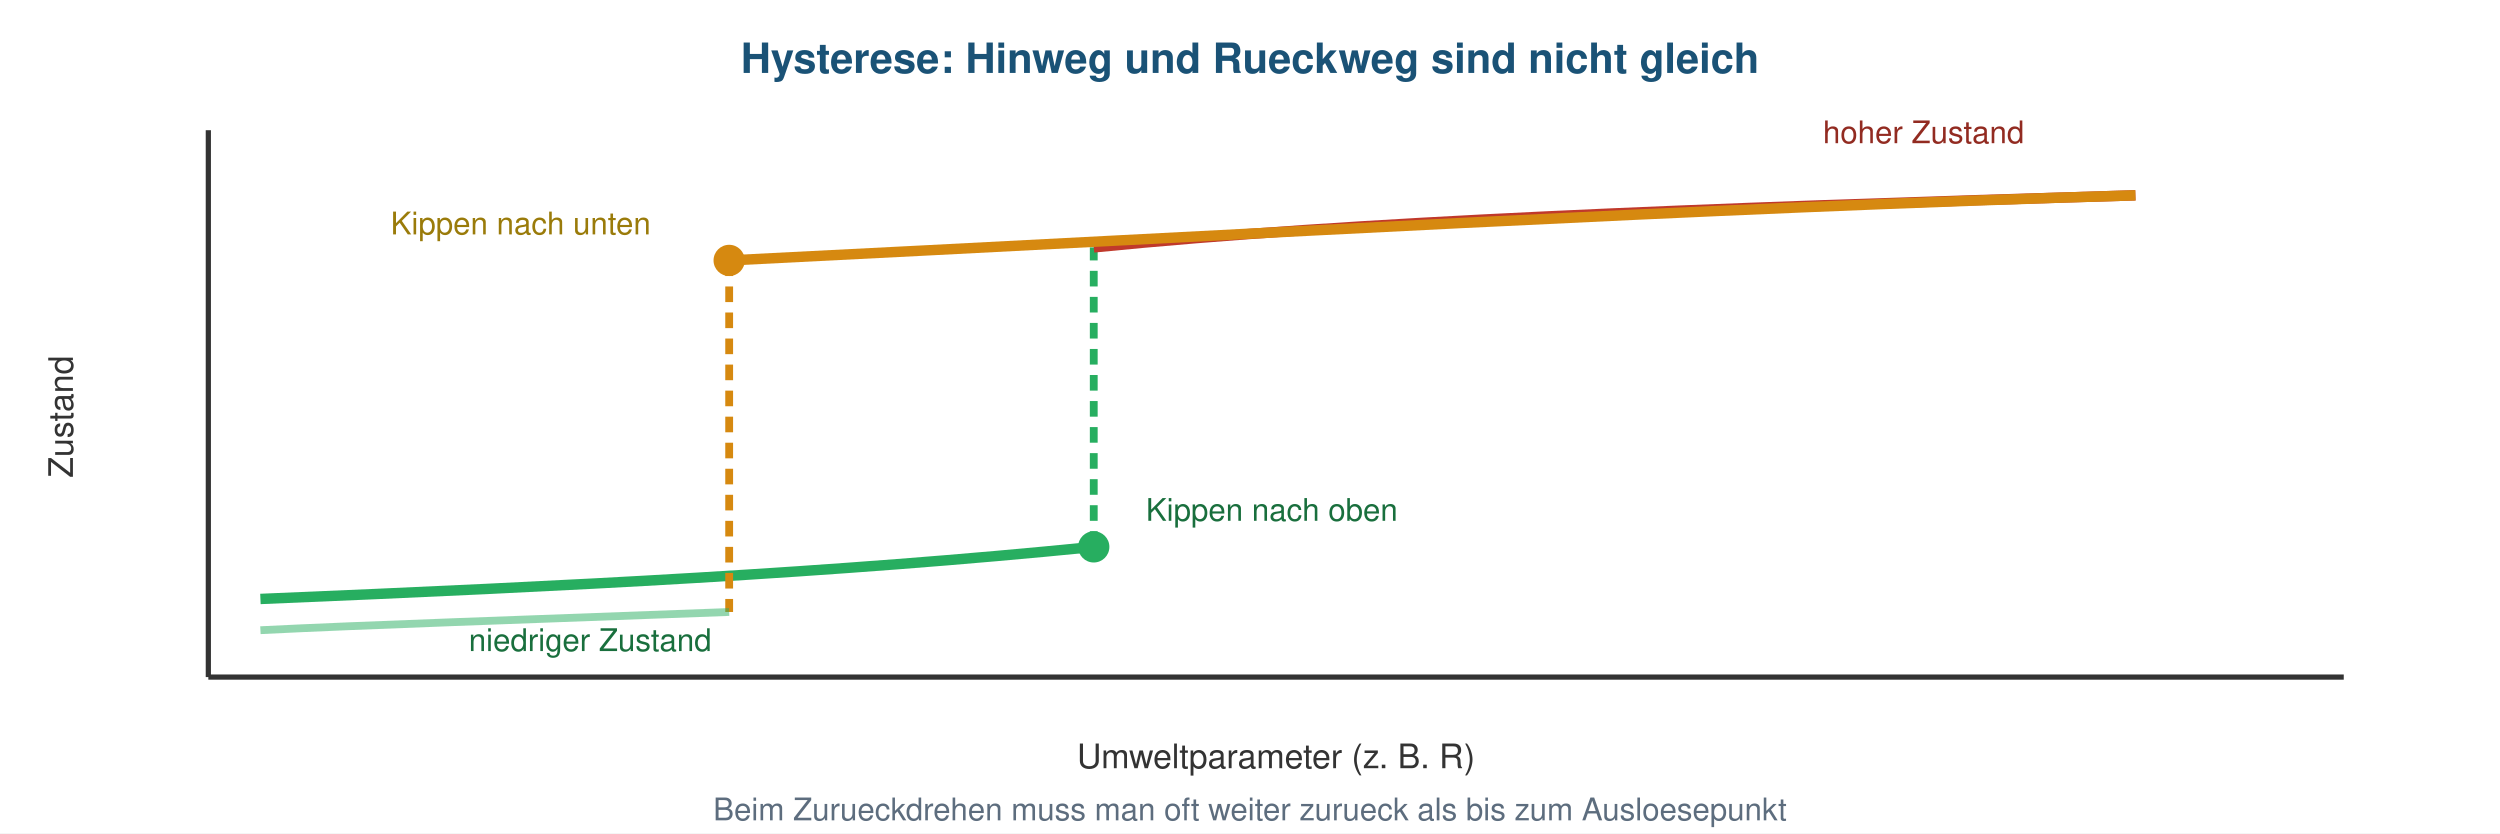
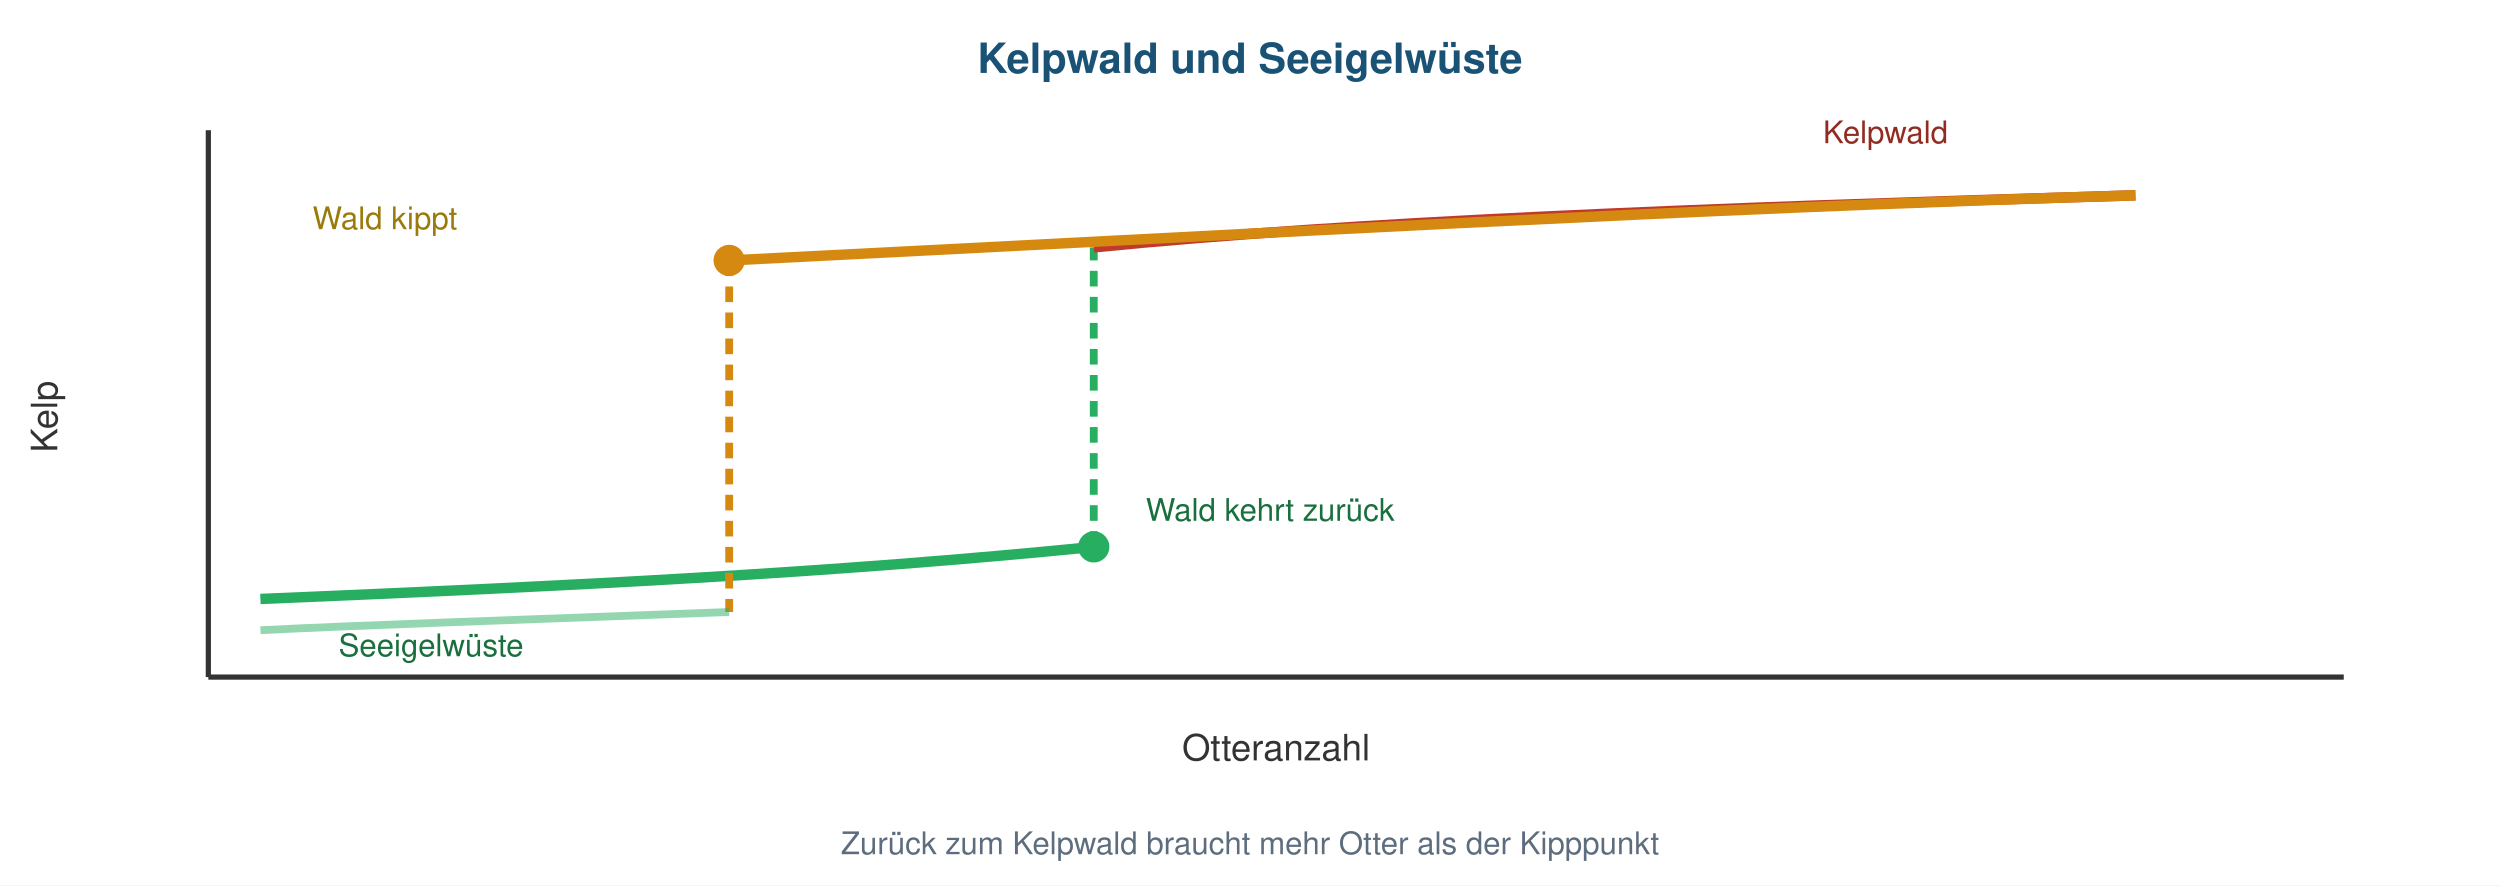
- <svg xmlns="http://www.w3.org/2000/svg" width="960" height="320" viewBox="0 0 960 320">
-   <rect width="960" height="320" fill="white" />
-   <text x="480" y="28" text-anchor="middle" font-family="Helvetica, Arial, sans-serif" font-size="16" font-weight="bold" fill="#1a5276">Hysterese: Hinweg und Rueckweg sind nicht gleich</text>
+ <svg xmlns="http://www.w3.org/2000/svg" width="960" height="340" viewBox="0 0 960 340">
+   <rect width="960" height="340" fill="white" />
+   <text x="480" y="28" text-anchor="middle" font-family="Helvetica, Arial, sans-serif" font-size="16" font-weight="bold" fill="#1a5276">Kelpwald und Seeigelwüste</text>
  <line x1="80" y1="260" x2="900" y2="260" stroke="#333" stroke-width="2" />
  <line x1="80" y1="260" x2="80" y2="50" stroke="#333" stroke-width="2" />
-   <text x="490" y="295" text-anchor="middle" font-family="Helvetica, Arial, sans-serif" font-size="13" fill="#333">Umweltparameter (z. B. R)</text>
-   <text x="28" y="160" text-anchor="middle" font-family="Helvetica, Arial, sans-serif" font-size="13" fill="#333" transform="rotate(-90 28 160)">Zustand</text>
+   <text x="490" y="292" text-anchor="middle" font-family="Helvetica, Arial, sans-serif" font-size="14" fill="#333">Otteranzahl</text>
+   <text x="22" y="160" text-anchor="middle" font-family="Helvetica, Arial, sans-serif" font-size="14" fill="#333" transform="rotate(-90 22 160)">Kelp</text>
  <path d="M 100 230 C 220 225, 320 220, 420 210" fill="none" stroke="#27ae60" stroke-width="4" />
  <path d="M 420 210 L 420 95" fill="none" stroke="#27ae60" stroke-width="3" stroke-dasharray="6 4" />
  <path d="M 420 95 C 520 85, 650 80, 820 75" fill="none" stroke="#c0392b" stroke-width="4" />
  <path d="M 820 75 C 650 80, 480 90, 280 100" fill="none" stroke="#d68910" stroke-width="4" />
  <path d="M 280 100 L 280 235" fill="none" stroke="#d68910" stroke-width="3" stroke-dasharray="6 4" />
  <path d="M 280 235 C 200 238, 140 240, 100 242" fill="none" stroke="#27ae60" stroke-width="3" opacity="0.5" />
  <circle cx="420" cy="210" r="6" fill="#27ae60" />
  <circle cx="280" cy="100" r="6" fill="#d68910" />
-   <text x="440" y="200" font-family="Helvetica, Arial, sans-serif" font-size="12" fill="#196f3d">Kippen nach oben</text>
-   <text x="150" y="90" font-family="Helvetica, Arial, sans-serif" font-size="12" fill="#9a7b0a">Kippen nach unten</text>
-   <text x="700" y="55" font-family="Helvetica, Arial, sans-serif" font-size="12" fill="#922b21">hoher Zustand</text>
-   <text x="180" y="250" font-family="Helvetica, Arial, sans-serif" font-size="12" fill="#196f3d">niedriger Zustand</text>
-   <text x="480" y="315" text-anchor="middle" font-family="Helvetica, Arial, sans-serif" font-size="12" fill="#5d6d7e">Beim Zurueckdrehen muss man oft weiter zurueck als bis zum Ausloesepunkt</text>
+   <text x="440" y="200" font-family="Helvetica, Arial, sans-serif" font-size="12" fill="#196f3d">Wald kehrt zurück</text>
+   <text x="120" y="88" font-family="Helvetica, Arial, sans-serif" font-size="12" fill="#9a7b0a">Wald kippt</text>
+   <text x="700" y="55" font-family="Helvetica, Arial, sans-serif" font-size="12" fill="#922b21">Kelpwald</text>
+   <text x="130" y="252" font-family="Helvetica, Arial, sans-serif" font-size="12" fill="#196f3d">Seeigelwüste</text>
+   <text x="480" y="328" text-anchor="middle" font-family="Helvetica, Arial, sans-serif" font-size="12" fill="#5d6d7e">Zurück zum Kelpwald braucht mehr Otter als der Kipppunkt</text>
</svg>
